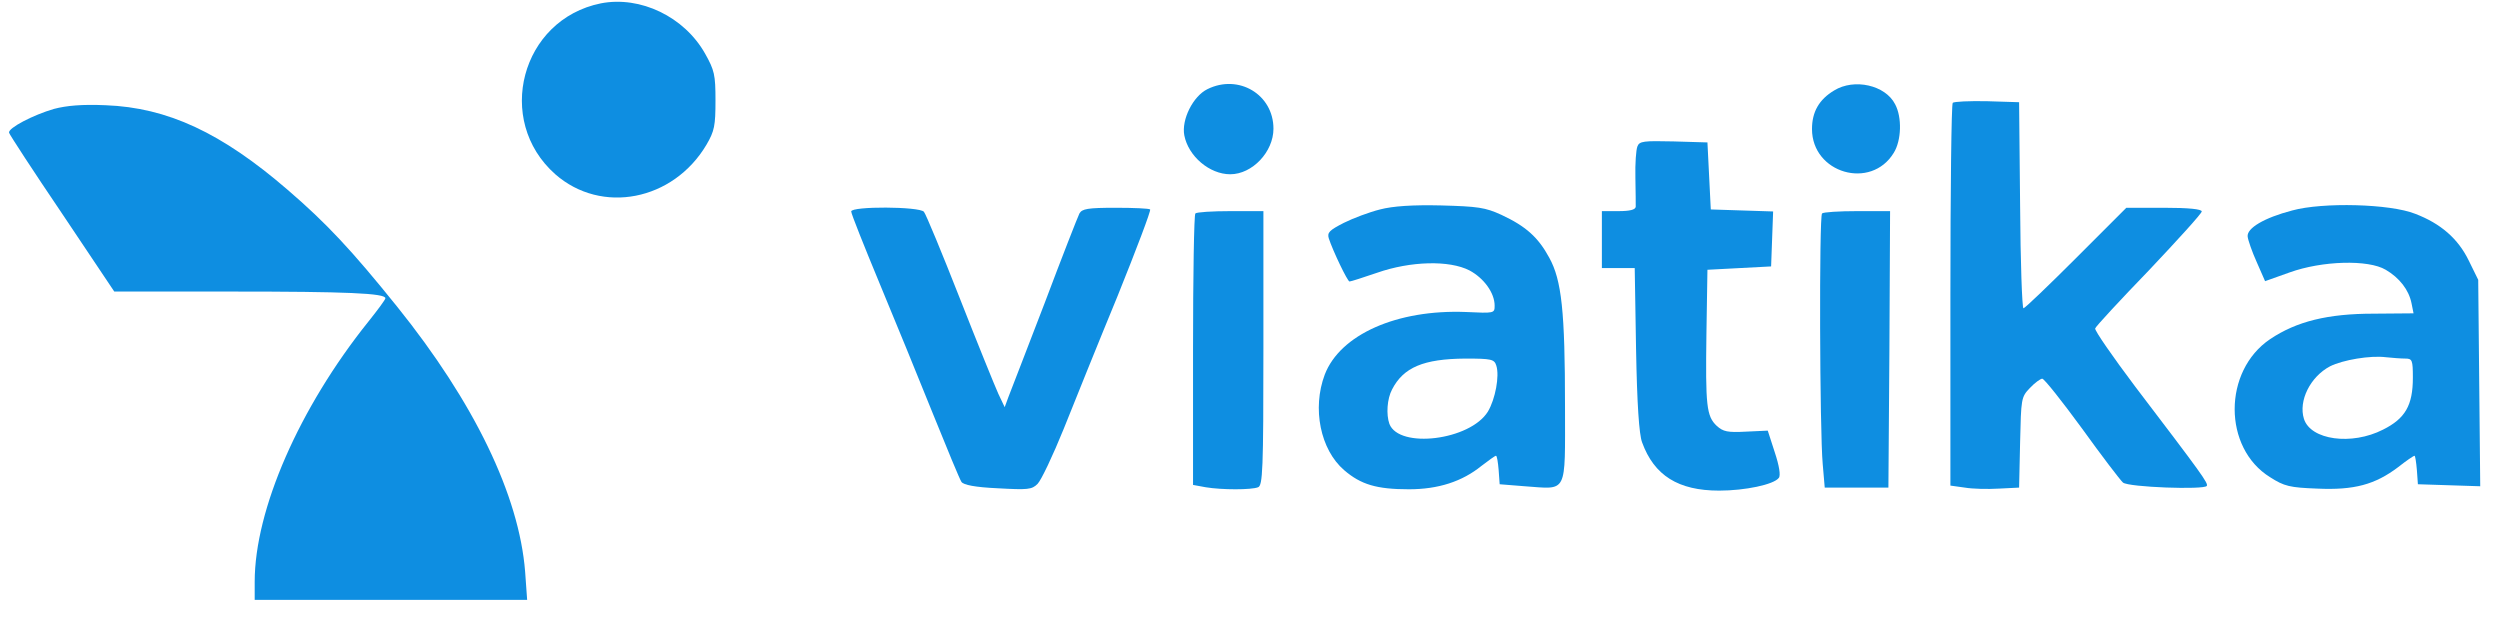
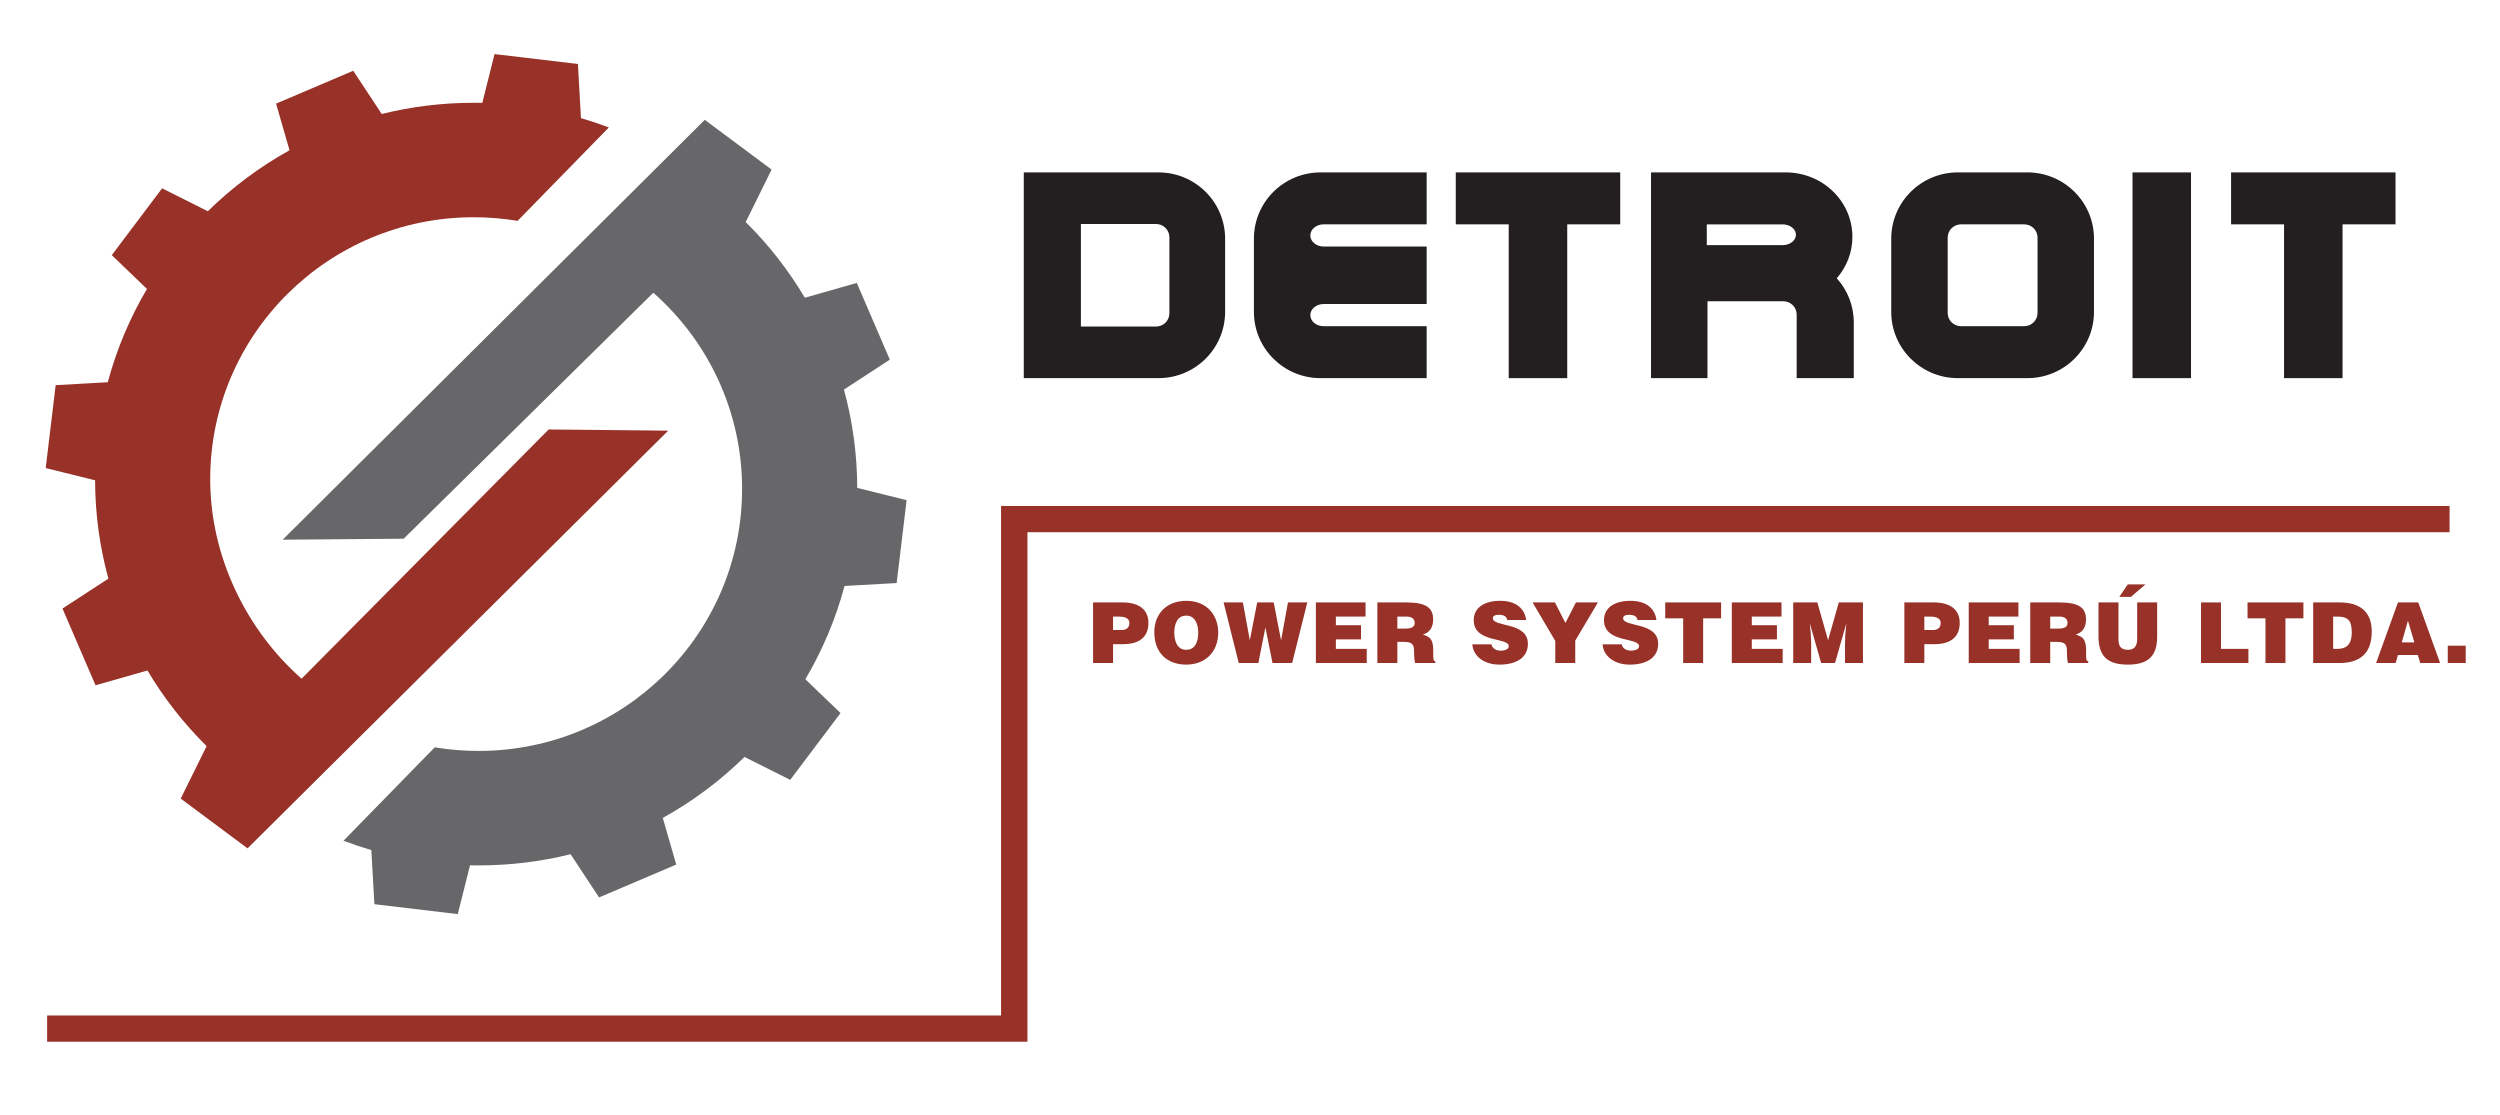
- <svg xmlns="http://www.w3.org/2000/svg" version="1.0" width="746pt" height="184pt" viewBox="0 0 746 184" preserveAspectRatio="xMidYMid meet">
-   <g transform="translate(0,184) scale(0.1,-0.1)" fill="#0e8ee1" stroke="none">
-     <path d="M1793 1830 c-238 -48 -318 -349 -136 -510 138 -121 352 -79 451 88 24 41 27 57 27 132 0 77 -3 90 -31 140 -62 110 -193 173 -311 150z" />
-     <path d="M3603 1574 c-43 -21 -78 -91 -69 -138 12 -62 75 -116 137 -116 66 0 129 67 129 136 0 102 -104 164 -197 118z" />
-     <path d="M5473 1570 c-45 -27 -66 -64 -66 -115 0 -132 176 -183 244 -71 23 37 25 106 4 145 -29 57 -122 78 -182 41z" />
-     <path d="M5827 1533 c-4 -3 -7 -262 -7 -574 l0 -568 43 -6 c23 -4 69 -5 102 -3 l60 3 3 135 c3 130 3 135 29 162 15 16 32 28 37 28 6 0 59 -67 119 -149 59 -82 114 -154 122 -161 17 -14 242 -22 250 -10 5 8 -13 33 -214 297 -67 89 -121 167 -119 173 1 5 74 84 161 174 86 91 157 169 157 175 0 7 -39 11 -113 11 l-112 0 -150 -150 c-82 -82 -153 -150 -157 -150 -4 0 -9 138 -10 308 l-3 307 -96 3 c-52 1 -99 -1 -102 -5z" />
-     <path d="M161 1515 c-62 -18 -137 -57 -134 -71 1 -5 72 -114 158 -241 l156 -233 352 0 c341 0 457 -5 457 -20 0 -4 -23 -35 -51 -70 -206 -257 -339 -561 -339 -776 l0 -54 406 0 407 0 -6 84 c-18 228 -152 505 -382 791 -136 169 -211 249 -326 348 -198 171 -359 246 -544 253 -70 3 -116 -1 -154 -11z" />
-     <path d="M4886 1403 c-4 -10 -7 -51 -6 -93 1 -41 1 -81 1 -87 -1 -9 -18 -13 -51 -13 l-50 0 0 -85 0 -85 49 0 49 0 4 -242 c3 -164 9 -254 18 -278 36 -99 108 -144 230 -144 77 0 163 18 178 38 6 7 1 37 -12 76 l-21 65 -65 -3 c-55 -3 -68 0 -87 17 -31 29 -34 60 -31 276 l3 190 95 5 95 5 3 82 3 82 -93 3 -93 3 -5 100 -5 100 -101 3 c-89 2 -102 1 -108 -15z" />
-     <path d="M4118 1215 c-32 -8 -80 -26 -108 -40 -43 -22 -50 -29 -45 -46 12 -37 56 -129 62 -129 4 0 41 12 82 26 100 35 216 38 276 7 43 -23 75 -67 75 -105 0 -23 -1 -23 -86 -19 -205 8 -375 -67 -421 -187 -38 -101 -13 -224 58 -285 50 -43 97 -57 193 -57 88 0 159 23 217 70 21 16 40 30 43 30 3 0 6 -19 8 -43 l3 -42 75 -6 c129 -9 120 -27 120 238 0 284 -10 377 -47 444 -33 61 -70 94 -143 128 -48 22 -70 25 -180 28 -84 2 -144 -2 -182 -12z m347 -466 c10 -31 -3 -100 -25 -137 -53 -86 -265 -112 -294 -37 -10 28 -7 75 8 103 34 66 94 91 218 92 79 0 87 -2 93 -21z" />
-     <path d="M6840 1212 c-84 -22 -136 -53 -133 -78 1 -10 13 -45 27 -76 l25 -57 73 26 c97 35 235 39 287 8 41 -24 69 -60 77 -100 l6 -30 -119 -1 c-137 0 -230 -23 -309 -76 -141 -95 -141 -325 0 -412 42 -27 59 -31 141 -34 110 -5 172 12 241 64 24 19 46 34 49 34 2 0 5 -19 7 -43 l3 -42 93 -3 93 -3 -3 308 -3 308 -28 57 c-32 66 -84 111 -160 140 -75 30 -276 35 -367 10z m338 -442 c20 0 22 -5 22 -57 0 -83 -23 -122 -89 -155 -94 -48 -216 -31 -236 32 -17 54 19 126 78 157 38 19 120 33 167 27 19 -2 45 -4 58 -4z" />
-     <path d="M2540 1209 c0 -7 38 -102 84 -213 46 -111 118 -286 160 -391 42 -104 80 -196 85 -203 6 -9 41 -16 108 -19 90 -5 102 -4 119 13 11 11 46 85 78 164 32 80 104 259 161 397 56 139 100 255 97 258 -3 3 -49 5 -103 5 -83 0 -100 -3 -108 -17 -5 -10 -52 -130 -104 -268 -53 -137 -101 -263 -108 -280 l-11 -30 -19 40 c-10 22 -62 150 -115 285 -53 135 -101 251 -107 258 -13 16 -217 17 -217 1z" />
-     <path d="M3567 1203 c-4 -3 -7 -187 -7 -408 l0 -402 38 -7 c48 -8 136 -8 156 0 14 5 16 51 16 415 l0 409 -98 0 c-54 0 -102 -3 -105 -7z" />
-     <path d="M5437 1203 c-9 -8 -7 -652 2 -748 l6 -70 95 0 95 0 3 413 2 412 -98 0 c-54 0 -102 -3 -105 -7z" />
-   </g>
+ <svg xmlns="http://www.w3.org/2000/svg" width="231" height="103" viewBox="0 0 231 103" fill="none">
+   <path d="M65.12 11.073L71.296 15.67C71.296 15.67 68.928 20.456 68.903 20.517C71.008 22.601 72.849 24.95 74.369 27.509L79.167 26.142L82.22 33.232L77.979 35.996C78.772 38.891 79.2 41.938 79.209 45.081L83.771 46.214L82.85 53.873L78.035 54.143C77.217 57.202 75.989 60.097 74.414 62.764L77.665 65.886L73.016 72.06L68.792 69.942C66.55 72.14 64.013 74.04 61.242 75.576L62.485 79.886L55.353 82.922L52.723 78.93C50.002 79.605 47.153 79.964 44.22 79.964C43.956 79.964 43.692 79.962 43.429 79.956L42.298 84.465L34.595 83.548L34.312 78.549C33.439 78.293 32.581 78.005 31.738 77.685L40.169 69.053C41.487 69.272 42.84 69.386 44.22 69.386C57.669 69.386 68.57 58.547 68.57 45.175C68.57 37.961 65.398 31.485 60.366 27.049L37.298 49.778L26.123 49.867L65.12 11.073Z" fill="#676669" />
+   <path d="M22.873 78.388L16.698 73.791C16.698 73.791 19.067 69.005 19.091 68.944C16.986 66.86 15.145 64.511 13.625 61.952L8.827 63.32L5.773 56.228L10.016 53.465C9.221 50.571 8.793 47.524 8.786 44.379L4.223 43.248L5.144 35.589L9.959 35.319C10.777 32.259 12.005 29.364 13.579 26.698L10.329 23.575L14.978 17.401L19.202 19.52C21.443 17.32 23.982 15.421 26.751 13.884L25.509 9.575L32.64 6.538L35.271 10.532C37.993 9.856 40.841 9.497 43.774 9.497C44.039 9.497 44.302 9.499 44.565 9.505L45.696 4.997L53.399 5.913L53.682 10.912C54.555 11.167 55.413 11.456 56.256 11.777L47.824 20.408C46.507 20.189 45.154 20.074 43.774 20.074C30.326 20.074 19.423 30.915 19.423 44.286C19.423 51.499 22.83 58.275 27.864 62.711L50.696 39.683L61.742 39.792L22.873 78.388Z" fill="#983128" />
+   <path d="M103.612 58.215C104.042 58.215 104.355 58.043 104.355 57.562C104.355 57.04 103.76 56.971 103.369 56.971H102.845V58.215H103.611H103.612ZM101 61.263V55.664H103.714C105.333 55.664 106.115 56.403 106.115 57.554C106.115 58.759 105.395 59.521 103.776 59.521H102.846V61.263H101H101Z" fill="#983128" />
+   <path d="M108.504 58.433C108.504 59.148 108.723 60.042 109.607 60.042C110.404 60.042 110.717 59.358 110.717 58.433C110.717 57.67 110.404 56.862 109.591 56.885C108.754 56.885 108.504 57.725 108.504 58.433ZM112.563 58.433C112.563 60.338 111.272 61.411 109.607 61.411C107.839 61.411 106.658 60.322 106.658 58.417C106.658 56.66 107.855 55.516 109.607 55.516C111.616 55.516 112.563 56.955 112.563 58.433Z" fill="#983128" />
+   <path d="M118.362 59.124H118.377L119.011 55.664H120.794L119.394 61.263H117.58L116.931 58.012H116.915L116.274 61.263H114.459L113.06 55.664H114.843L115.476 59.124H115.492L116.164 55.664H117.689L118.362 59.124Z" fill="#983128" />
+   <path d="M121.587 61.263V55.664H126.178V56.971H123.433V57.771H125.756V59.078H123.433V59.956H126.287V61.263H121.587Z" fill="#983128" />
+   <path d="M129.115 58.082H129.842C130.413 58.082 130.718 57.942 130.718 57.554C130.718 57.157 130.405 56.971 129.975 56.971H129.115V58.082ZM129.115 59.311V61.263H127.269V55.664H129.928C131.805 55.664 132.423 56.169 132.423 57.258C132.423 57.904 132.134 58.448 131.477 58.627C132.071 58.845 132.431 58.984 132.431 60.112C132.431 60.843 132.408 61.092 132.627 61.092V61.263H130.757C130.71 61.139 130.664 60.781 130.664 60.283C130.664 59.552 130.538 59.311 129.678 59.311H129.115Z" fill="#983128" />
+   <path d="M139.269 57.289C139.238 57.095 139.136 56.978 139.003 56.908C138.87 56.838 138.706 56.807 138.526 56.807C138.119 56.807 137.939 56.923 137.939 57.126C137.939 57.966 141.177 57.445 141.177 59.482C141.177 60.781 140.09 61.411 138.541 61.411C137.055 61.411 136.086 60.547 136.047 59.536H137.814C137.853 59.739 137.963 59.886 138.119 59.98C138.268 60.073 138.463 60.12 138.643 60.12C139.104 60.12 139.41 59.972 139.41 59.708C139.41 58.86 136.172 59.443 136.172 57.305C136.172 56.115 137.204 55.516 138.612 55.516C140.176 55.516 140.888 56.31 141.021 57.289H139.269Z" fill="#983128" />
+   <path d="M145.553 61.263H143.708V59.225L141.612 55.664H143.676L144.646 57.562L145.616 55.664H147.649L145.553 59.194V61.263Z" fill="#983128" />
+   <path d="M151.305 57.289C151.274 57.095 151.173 56.978 151.04 56.908C150.907 56.838 150.742 56.807 150.563 56.807C150.156 56.807 149.976 56.923 149.976 57.126C149.976 57.966 153.214 57.445 153.214 59.482C153.214 60.781 152.126 61.411 150.578 61.411C149.092 61.411 148.123 60.547 148.083 59.536H149.851C149.89 59.739 149.999 59.886 150.156 59.98C150.304 60.073 150.5 60.12 150.68 60.12C151.141 60.12 151.446 59.972 151.446 59.708C151.446 58.86 148.208 59.443 148.208 57.305C148.208 56.115 149.241 55.516 150.649 55.516C152.213 55.516 152.924 56.31 153.057 57.289H151.305Z" fill="#983128" />
+   <path d="M153.867 55.664H159.029V57.134H157.371V61.263H155.525V57.134H153.867V55.664Z" fill="#983128" />
+   <path d="M160.019 61.263V55.664H164.61V56.971H161.865V57.771H164.187V59.078H161.865V59.956H164.719V61.263H160.019Z" fill="#983128" />
+   <path d="M165.693 61.263L165.693 55.664H167.922L168.915 59.155L169.908 55.664H172.137V61.263H170.479V59.552L170.502 58.681L170.596 57.67H170.58L169.556 61.263H168.273L167.249 57.67H167.233L167.311 58.494L167.351 59.365V61.263H165.693H165.693Z" fill="#983128" />
+   <path d="M178.575 58.215C179.005 58.215 179.318 58.043 179.318 57.562C179.318 57.04 178.724 56.971 178.333 56.971H177.809V58.215H178.575ZM175.963 61.263V55.664H178.677C180.296 55.664 181.078 56.403 181.078 57.554C181.078 58.759 180.358 59.521 178.739 59.521H177.809V61.263H175.963Z" fill="#983128" />
+   <path d="M181.911 61.263V55.664H186.502V56.971H183.757V57.771H186.08V59.078H183.757V59.956H186.611V61.263H181.911Z" fill="#983128" />
+   <path d="M189.439 58.082H190.166C190.737 58.082 191.042 57.942 191.042 57.554C191.042 57.157 190.73 56.971 190.299 56.971H189.439V58.082H189.439ZM189.439 59.311V61.263H187.594V55.664H190.253C192.129 55.664 192.747 56.169 192.747 57.258C192.747 57.904 192.458 58.448 191.801 58.627C192.396 58.845 192.756 58.984 192.756 60.112C192.756 60.843 192.732 61.092 192.951 61.092V61.263H191.082C191.035 61.139 190.988 60.781 190.988 60.283C190.988 59.552 190.863 59.311 190.002 59.311H189.439Z" fill="#983128" />
+   <path d="M196.607 54H198.241L196.897 55.151H195.825L196.607 54ZM193.901 55.664H195.747V59.016C195.747 59.568 195.856 60.042 196.615 60.042C197.279 60.042 197.475 59.622 197.475 59.016V55.664H199.321V58.829C199.321 60.625 198.484 61.411 196.615 61.411C194.871 61.411 193.901 60.75 193.901 58.821V55.664Z" fill="#983128" />
+   <path d="M203.374 61.263V55.664H205.22V59.956H207.754V61.263H203.374Z" fill="#983128" />
+   <path d="M207.673 55.664H212.834V57.134H211.176V61.263H209.331V57.134H207.673V55.664Z" fill="#983128" />
+   <path d="M215.584 59.957H215.975C216.835 59.957 217.304 59.506 217.304 58.448C217.304 57.282 216.921 56.971 215.936 56.971H215.584V59.957ZM213.738 61.263V55.664H216.209C218.024 55.664 219.15 56.504 219.15 58.347C219.15 60.455 217.969 61.263 216.162 61.263H213.738Z" fill="#983128" />
+   <path d="M222.494 57.352L221.923 59.358H223.088L222.494 57.352ZM219.553 61.263L221.57 55.664H223.448L225.465 61.263H223.628L223.409 60.524H221.57L221.359 61.263H219.553Z" fill="#983128" />
+   <path d="M227.832 59.661H226.174V61.263H227.832V59.661Z" fill="#983128" />
+   <path d="M152.555 15.93H165.003C168.404 15.93 171.162 18.595 171.162 21.882C171.162 23.341 170.619 24.678 169.718 25.712C170.696 26.796 171.291 28.23 171.291 29.8V34.941H166.012V29.06C166.012 28.384 165.461 27.836 164.781 27.836H157.773L157.769 34.941H152.555V15.93ZM157.707 20.733V22.651H164.713C165.393 22.651 165.945 22.221 165.945 21.692C165.945 21.162 165.393 20.733 164.713 20.733H157.707Z" fill="#231F20" />
+   <path d="M180.91 15.928H187.325C190.726 15.928 193.484 18.67 193.484 22.052V28.817C193.484 32.199 190.726 34.941 187.325 34.941H180.91C177.508 34.941 174.75 32.199 174.75 28.817V22.052C174.75 18.67 177.508 15.928 180.91 15.928ZM181.197 20.73C180.517 20.73 179.966 21.278 179.966 21.954V28.915C179.966 29.592 180.517 30.141 181.197 30.141H187.038C187.718 30.141 188.269 29.592 188.269 28.915V21.954C188.269 21.278 187.718 20.73 187.038 20.73H181.197Z" fill="#231F20" />
+   <path d="M107.042 34.94H94.597V15.93H107.042C110.444 15.93 113.201 18.672 113.201 22.055V28.816C113.201 32.198 110.444 34.94 107.042 34.94ZM99.875 20.698V30.172H106.82C107.5 30.172 108.052 29.625 108.052 28.947V21.923C108.052 21.246 107.5 20.698 106.82 20.698H99.875Z" fill="#231F20" />
+   <path d="M134.512 15.93H149.707V20.73H144.813V34.941H139.406V20.73H134.512V15.93Z" fill="#231F20" />
+   <path d="M202.449 15.93H197.043V34.941H202.449V15.93Z" fill="#231F20" />
+   <path d="M206.152 15.93H221.347V20.73H216.453V34.941H211.046V20.73H206.152V15.93Z" fill="#231F20" />
+   <path d="M122.02 15.93H131.824V20.729H122.306C121.625 20.729 121.074 21.188 121.074 21.754C121.074 22.321 121.625 22.779 122.306 22.779H131.824V28.091H122.306C121.625 28.091 121.074 28.55 121.074 29.116C121.074 29.682 121.625 30.141 122.306 30.141H131.824V34.941H122.02C118.618 34.941 115.861 32.199 115.861 28.817V22.054C115.861 18.671 118.618 15.93 122.02 15.93Z" fill="#231F20" />
+   <path d="M94.937 96.255H4.355V93.831H92.499V46.751H226.34V49.176H94.937V96.255Z" fill="#983128" />
</svg>
